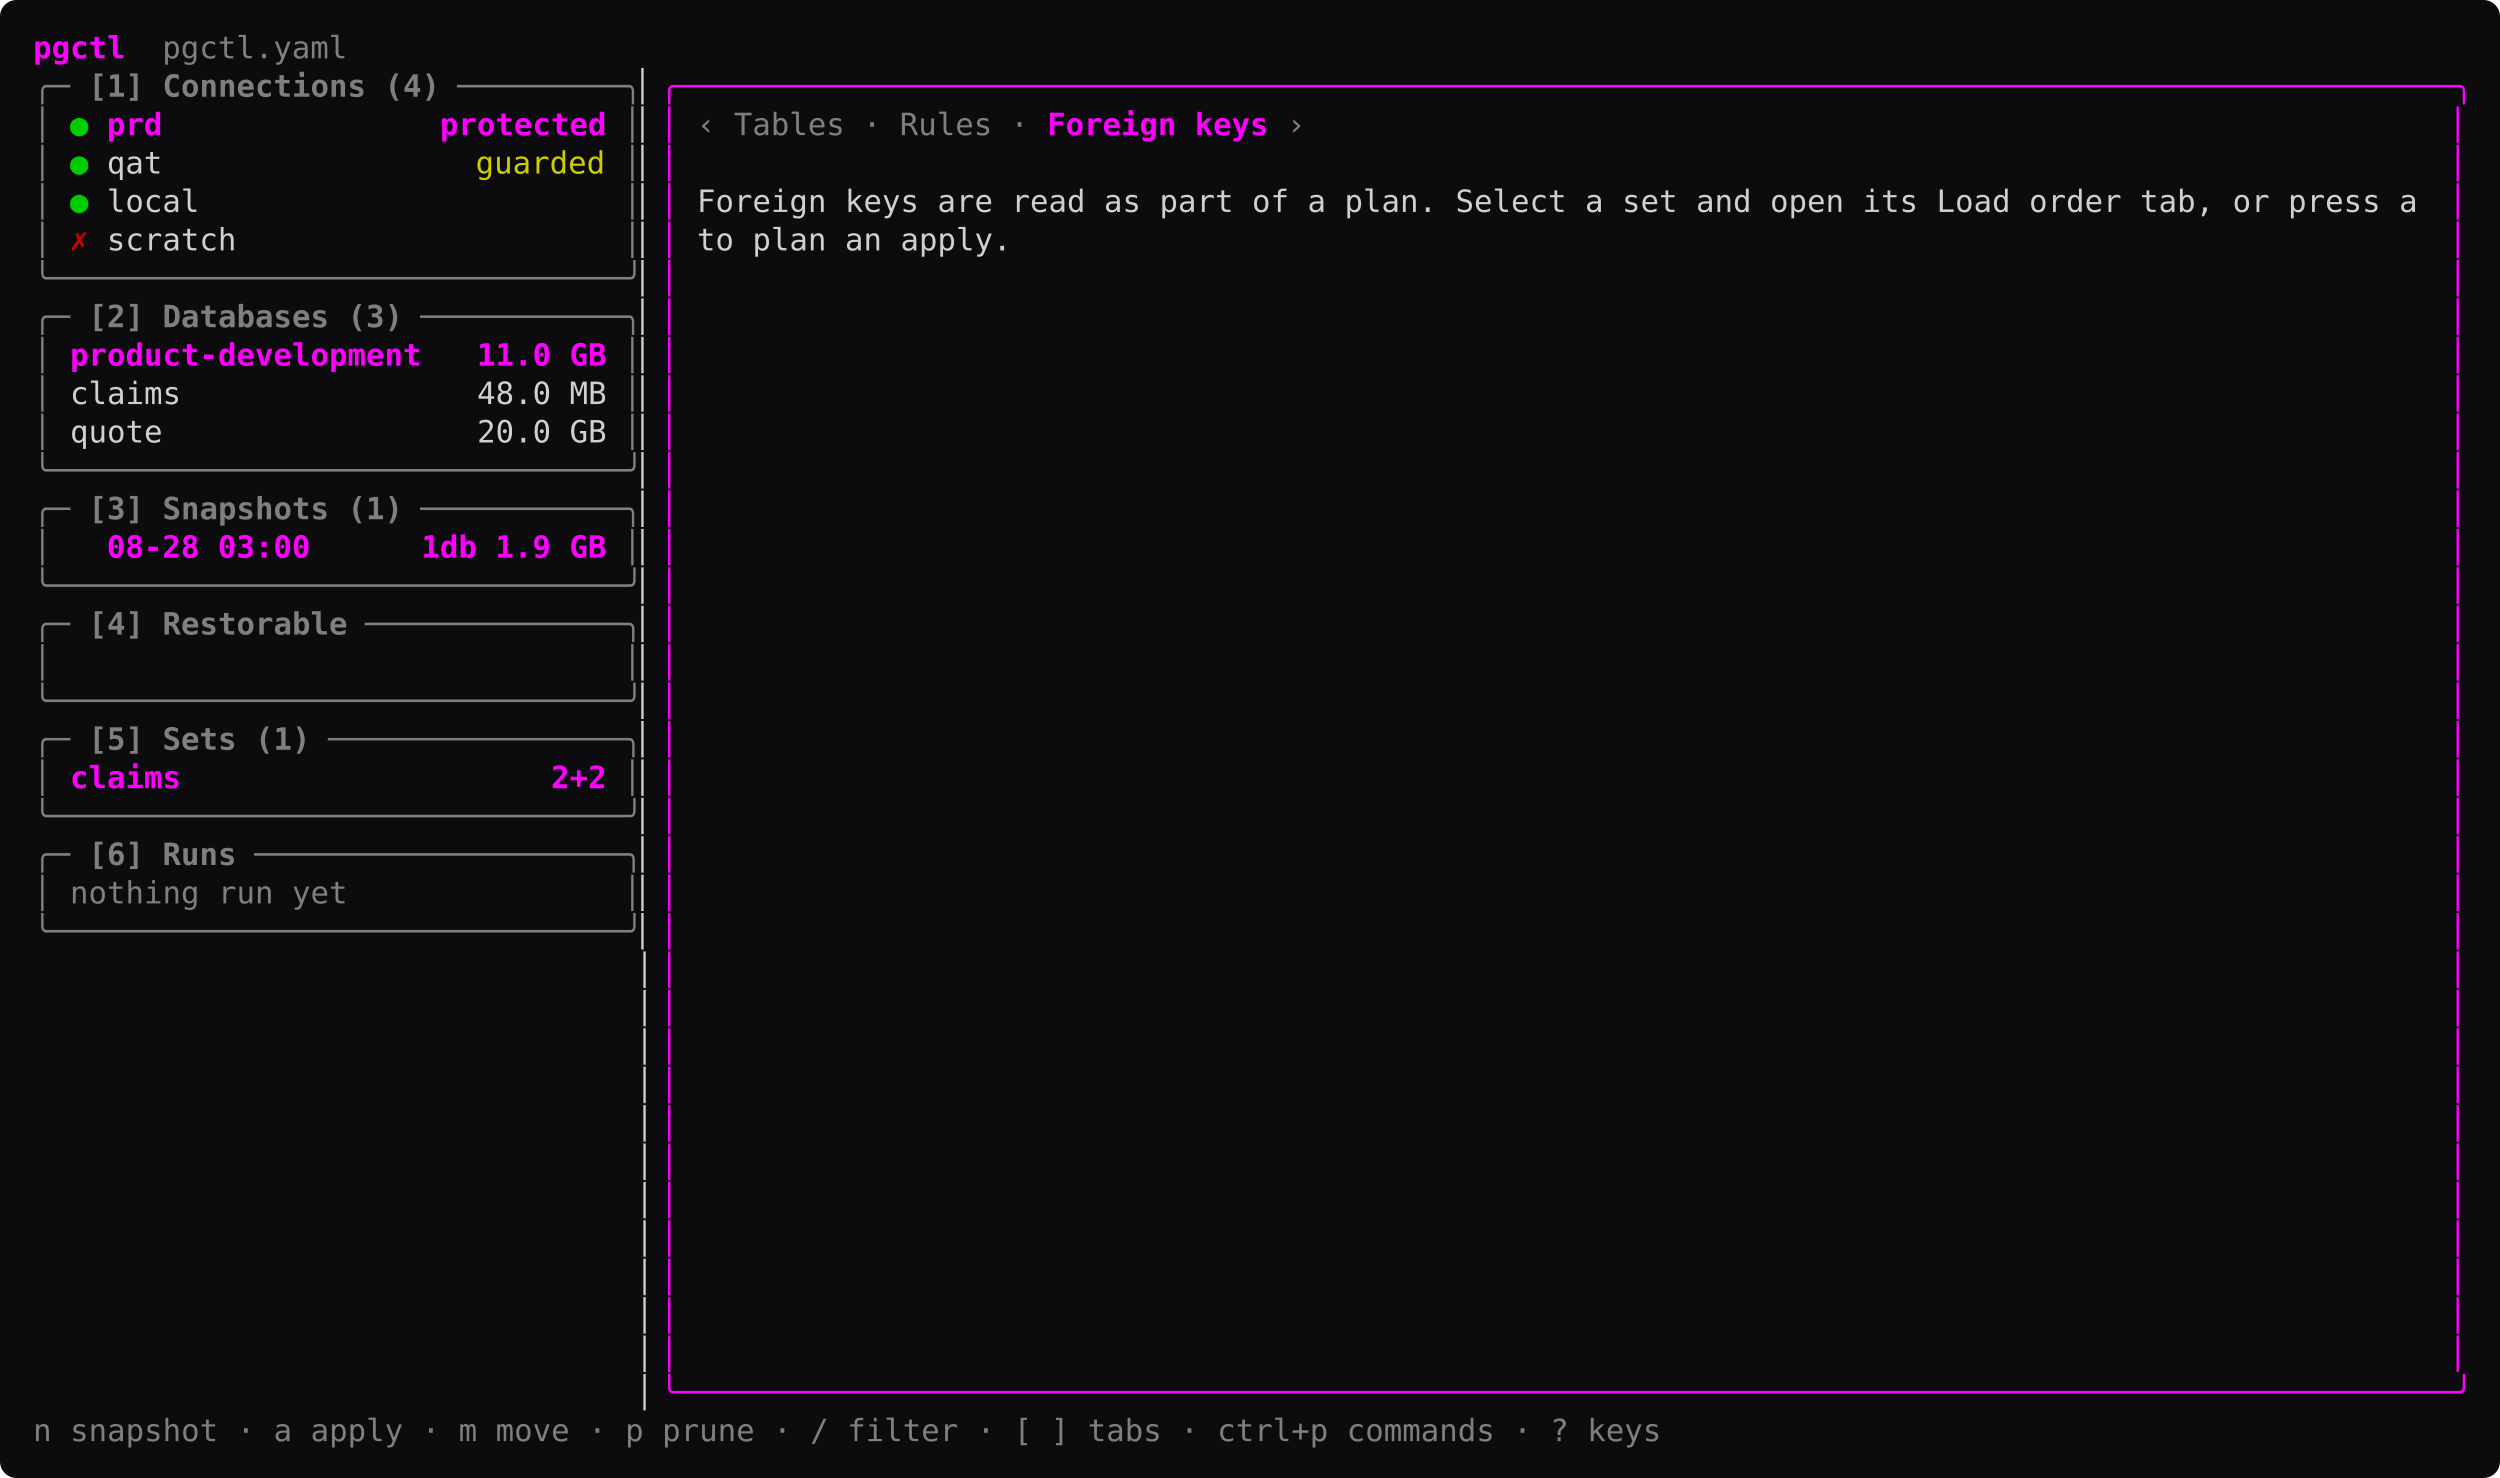
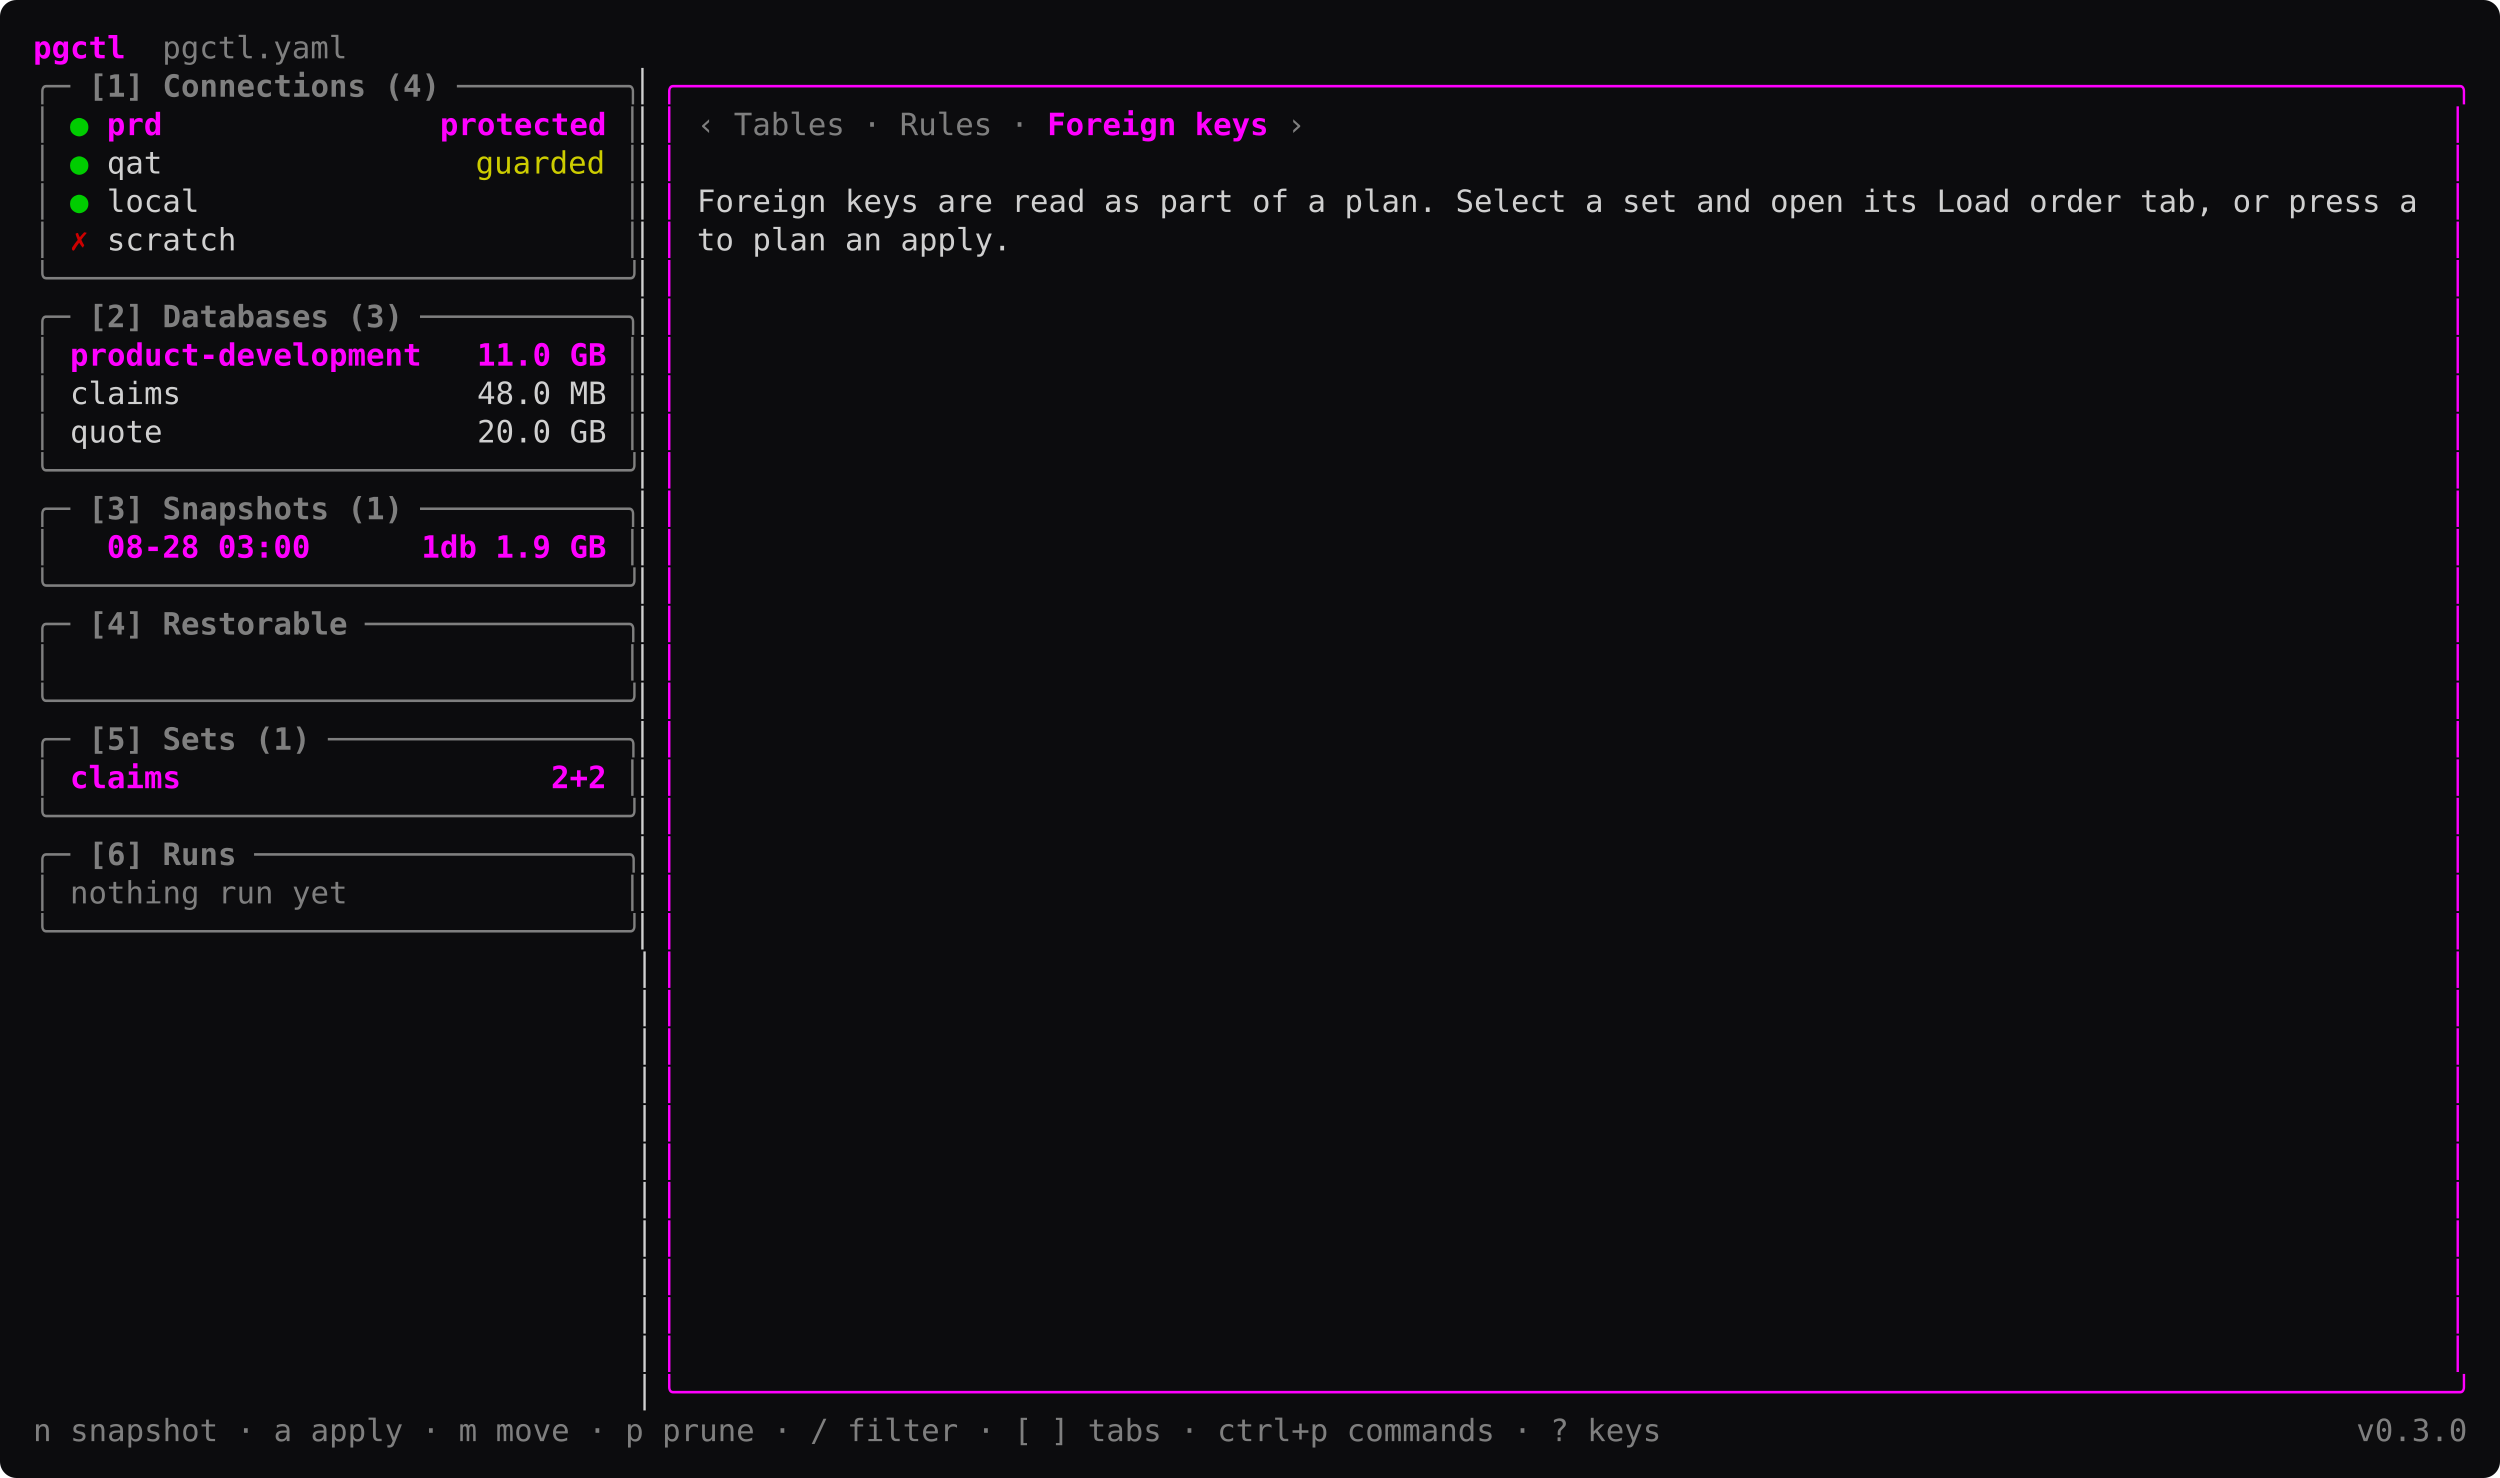
<svg xmlns="http://www.w3.org/2000/svg" width="1057.6" height="625.25" viewBox="0 0 1057.6 625.25" font-family="ui-monospace, 'SF Mono', SFMono-Regular, Menlo, Consolas, 'DejaVu Sans Mono', monospace" font-size="13" role="img">
  <rect width="1057.6" height="625.25" rx="7" fill="#0c0c0e" />
  <text x="14" y="24.68" textLength="39" lengthAdjust="spacing" fill="#ff00ff" font-weight="600" xml:space="preserve">pgctl</text>
  <text x="53" y="24.68" textLength="93.6" lengthAdjust="spacing" fill="#7f7f7f" xml:space="preserve">  pgctl.yaml</text>
  <text x="14" y="40.92" textLength="15.6" lengthAdjust="spacing" fill="#7f7f7f" xml:space="preserve">╭─</text>
  <text x="29.6" y="40.92" textLength="156" lengthAdjust="spacing" fill="#7f7f7f" font-weight="600" xml:space="preserve"> [1] Connections (4)</text>
  <text x="193.4" y="40.92" textLength="78" lengthAdjust="spacing" fill="#7f7f7f" xml:space="preserve">─────────╮</text>
  <text x="271.4" y="40.92" textLength="7.8" lengthAdjust="spacing" fill="#d0d0d0" xml:space="preserve">▏</text>
  <text x="279.2" y="40.92" textLength="764.4" lengthAdjust="spacing" fill="#ff00ff" xml:space="preserve">╭────────────────────────────────────────────────────────────────────────────────────────────────╮</text>
  <text x="14" y="57.17" textLength="7.8" lengthAdjust="spacing" fill="#7f7f7f" xml:space="preserve">│</text>
  <text x="29.6" y="57.17" textLength="7.8" lengthAdjust="spacing" fill="#00cd00" xml:space="preserve">●</text>
  <text x="45.2" y="57.17" textLength="210.6" lengthAdjust="spacing" fill="#ff00ff" font-weight="600" xml:space="preserve">prd               protected</text>
  <text x="263.6" y="57.17" textLength="7.8" lengthAdjust="spacing" fill="#7f7f7f" xml:space="preserve">│</text>
  <text x="271.4" y="57.17" textLength="7.8" lengthAdjust="spacing" fill="#d0d0d0" xml:space="preserve">▏</text>
  <text x="279.2" y="57.17" textLength="7.8" lengthAdjust="spacing" fill="#ff00ff" xml:space="preserve">│</text>
  <text x="294.8" y="57.17" textLength="7.8" lengthAdjust="spacing" fill="#7f7f7f" xml:space="preserve">‹</text>
  <text x="302.6" y="57.17" textLength="54.6" lengthAdjust="spacing" fill="#7f7f7f" xml:space="preserve"> Tables</text>
  <text x="365" y="57.17" textLength="7.8" lengthAdjust="spacing" fill="#7f7f7f" xml:space="preserve">·</text>
  <text x="372.8" y="57.17" textLength="46.8" lengthAdjust="spacing" fill="#7f7f7f" xml:space="preserve"> Rules</text>
  <text x="427.4" y="57.17" textLength="7.8" lengthAdjust="spacing" fill="#7f7f7f" xml:space="preserve">·</text>
  <text x="443" y="57.17" textLength="7.8" lengthAdjust="spacing" fill="#ff00ff" font-weight="600" xml:space="preserve">F</text>
  <text x="450.8" y="57.17" textLength="7.8" lengthAdjust="spacing" fill="#ff00ff" font-weight="600" xml:space="preserve">o</text>
  <text x="458.6" y="57.17" textLength="7.8" lengthAdjust="spacing" fill="#ff00ff" font-weight="600" xml:space="preserve">r</text>
  <text x="466.4" y="57.17" textLength="7.8" lengthAdjust="spacing" fill="#ff00ff" font-weight="600" xml:space="preserve">e</text>
  <text x="474.2" y="57.17" textLength="7.8" lengthAdjust="spacing" fill="#ff00ff" font-weight="600" xml:space="preserve">i</text>
  <text x="482" y="57.17" textLength="7.8" lengthAdjust="spacing" fill="#ff00ff" font-weight="600" xml:space="preserve">g</text>
  <text x="489.8" y="57.17" textLength="7.8" lengthAdjust="spacing" fill="#ff00ff" font-weight="600" xml:space="preserve">n</text>
  <text x="505.4" y="57.17" textLength="7.8" lengthAdjust="spacing" fill="#ff00ff" font-weight="600" xml:space="preserve">k</text>
  <text x="513.2" y="57.17" textLength="7.8" lengthAdjust="spacing" fill="#ff00ff" font-weight="600" xml:space="preserve">e</text>
  <text x="521" y="57.17" textLength="7.8" lengthAdjust="spacing" fill="#ff00ff" font-weight="600" xml:space="preserve">y</text>
  <text x="528.8" y="57.17" textLength="7.8" lengthAdjust="spacing" fill="#ff00ff" font-weight="600" xml:space="preserve">s</text>
  <text x="544.4" y="57.17" textLength="7.8" lengthAdjust="spacing" fill="#7f7f7f" xml:space="preserve">›</text>
  <text x="1035.8" y="57.17" textLength="7.8" lengthAdjust="spacing" fill="#ff00ff" xml:space="preserve">│</text>
  <text x="14" y="73.42" textLength="7.8" lengthAdjust="spacing" fill="#7f7f7f" xml:space="preserve">│</text>
  <text x="29.6" y="73.42" textLength="7.8" lengthAdjust="spacing" fill="#00cd00" xml:space="preserve">●</text>
  <text x="45.2" y="73.42" textLength="23.4" lengthAdjust="spacing" fill="#d0d0d0" xml:space="preserve">qat</text>
  <text x="201.2" y="73.42" textLength="54.6" lengthAdjust="spacing" fill="#cdcd00" xml:space="preserve">guarded</text>
  <text x="263.6" y="73.42" textLength="7.8" lengthAdjust="spacing" fill="#7f7f7f" xml:space="preserve">│</text>
  <text x="271.4" y="73.42" textLength="7.8" lengthAdjust="spacing" fill="#d0d0d0" xml:space="preserve">▏</text>
  <text x="279.2" y="73.42" textLength="7.8" lengthAdjust="spacing" fill="#ff00ff" xml:space="preserve">│</text>
  <text x="1035.8" y="73.42" textLength="7.8" lengthAdjust="spacing" fill="#ff00ff" xml:space="preserve">│</text>
  <text x="14" y="89.67" textLength="7.8" lengthAdjust="spacing" fill="#7f7f7f" xml:space="preserve">│</text>
  <text x="29.6" y="89.67" textLength="7.8" lengthAdjust="spacing" fill="#00cd00" xml:space="preserve">●</text>
  <text x="45.2" y="89.67" textLength="39" lengthAdjust="spacing" fill="#d0d0d0" xml:space="preserve">local</text>
  <text x="263.6" y="89.67" textLength="7.8" lengthAdjust="spacing" fill="#7f7f7f" xml:space="preserve">│</text>
  <text x="271.4" y="89.67" textLength="7.8" lengthAdjust="spacing" fill="#d0d0d0" xml:space="preserve">▏</text>
  <text x="279.2" y="89.67" textLength="7.8" lengthAdjust="spacing" fill="#ff00ff" xml:space="preserve">│</text>
  <text x="287" y="89.67" textLength="733.2" lengthAdjust="spacing" fill="#d0d0d0" xml:space="preserve"> Foreign keys are read as part of a plan. Select a set and open its Load order tab, or press a</text>
  <text x="1035.8" y="89.67" textLength="7.8" lengthAdjust="spacing" fill="#ff00ff" xml:space="preserve">│</text>
  <text x="14" y="105.92" textLength="7.8" lengthAdjust="spacing" fill="#7f7f7f" xml:space="preserve">│</text>
  <text x="29.6" y="105.92" textLength="7.8" lengthAdjust="spacing" fill="#cd0000" font-weight="600" xml:space="preserve">✗</text>
  <text x="45.2" y="105.92" textLength="54.6" lengthAdjust="spacing" fill="#d0d0d0" xml:space="preserve">scratch</text>
  <text x="263.6" y="105.92" textLength="7.8" lengthAdjust="spacing" fill="#7f7f7f" xml:space="preserve">│</text>
  <text x="271.4" y="105.92" textLength="7.8" lengthAdjust="spacing" fill="#d0d0d0" xml:space="preserve">▏</text>
  <text x="279.2" y="105.92" textLength="7.8" lengthAdjust="spacing" fill="#ff00ff" xml:space="preserve">│</text>
  <text x="287" y="105.92" textLength="140.4" lengthAdjust="spacing" fill="#d0d0d0" xml:space="preserve"> to plan an apply.</text>
  <text x="1035.8" y="105.92" textLength="7.8" lengthAdjust="spacing" fill="#ff00ff" xml:space="preserve">│</text>
  <text x="14" y="122.17" textLength="257.4" lengthAdjust="spacing" fill="#7f7f7f" xml:space="preserve">╰───────────────────────────────╯</text>
  <text x="271.4" y="122.17" textLength="7.8" lengthAdjust="spacing" fill="#d0d0d0" xml:space="preserve">▏</text>
  <text x="279.2" y="122.17" textLength="7.8" lengthAdjust="spacing" fill="#ff00ff" xml:space="preserve">│</text>
  <text x="1035.8" y="122.17" textLength="7.8" lengthAdjust="spacing" fill="#ff00ff" xml:space="preserve">│</text>
  <text x="14" y="138.43" textLength="15.6" lengthAdjust="spacing" fill="#7f7f7f" xml:space="preserve">╭─</text>
  <text x="29.6" y="138.43" textLength="140.4" lengthAdjust="spacing" fill="#7f7f7f" font-weight="600" xml:space="preserve"> [2] Databases (3)</text>
  <text x="177.8" y="138.43" textLength="93.6" lengthAdjust="spacing" fill="#7f7f7f" xml:space="preserve">───────────╮</text>
  <text x="271.4" y="138.43" textLength="7.8" lengthAdjust="spacing" fill="#d0d0d0" xml:space="preserve">▏</text>
  <text x="279.2" y="138.43" textLength="7.8" lengthAdjust="spacing" fill="#ff00ff" xml:space="preserve">│</text>
  <text x="1035.8" y="138.43" textLength="7.8" lengthAdjust="spacing" fill="#ff00ff" xml:space="preserve">│</text>
  <text x="14" y="154.68" textLength="7.8" lengthAdjust="spacing" fill="#7f7f7f" xml:space="preserve">│</text>
  <text x="29.6" y="154.68" textLength="226.2" lengthAdjust="spacing" fill="#ff00ff" font-weight="600" xml:space="preserve">product-development   11.0 GB</text>
  <text x="263.6" y="154.68" textLength="7.8" lengthAdjust="spacing" fill="#7f7f7f" xml:space="preserve">│</text>
  <text x="271.4" y="154.68" textLength="7.8" lengthAdjust="spacing" fill="#d0d0d0" xml:space="preserve">▏</text>
  <text x="279.2" y="154.68" textLength="7.8" lengthAdjust="spacing" fill="#ff00ff" xml:space="preserve">│</text>
  <text x="1035.8" y="154.68" textLength="7.8" lengthAdjust="spacing" fill="#ff00ff" xml:space="preserve">│</text>
  <text x="14" y="170.93" textLength="7.8" lengthAdjust="spacing" fill="#7f7f7f" xml:space="preserve">│</text>
  <text x="21.8" y="170.93" textLength="234" lengthAdjust="spacing" fill="#d0d0d0" xml:space="preserve"> claims                48.0 MB</text>
  <text x="263.6" y="170.93" textLength="7.8" lengthAdjust="spacing" fill="#7f7f7f" xml:space="preserve">│</text>
  <text x="271.4" y="170.93" textLength="7.8" lengthAdjust="spacing" fill="#d0d0d0" xml:space="preserve">▏</text>
  <text x="279.2" y="170.93" textLength="7.8" lengthAdjust="spacing" fill="#ff00ff" xml:space="preserve">│</text>
  <text x="1035.8" y="170.93" textLength="7.8" lengthAdjust="spacing" fill="#ff00ff" xml:space="preserve">│</text>
  <text x="14" y="187.18" textLength="7.8" lengthAdjust="spacing" fill="#7f7f7f" xml:space="preserve">│</text>
  <text x="21.8" y="187.18" textLength="234" lengthAdjust="spacing" fill="#d0d0d0" xml:space="preserve"> quote                 20.0 GB</text>
  <text x="263.6" y="187.18" textLength="7.8" lengthAdjust="spacing" fill="#7f7f7f" xml:space="preserve">│</text>
  <text x="271.4" y="187.18" textLength="7.8" lengthAdjust="spacing" fill="#d0d0d0" xml:space="preserve">▏</text>
  <text x="279.2" y="187.18" textLength="7.8" lengthAdjust="spacing" fill="#ff00ff" xml:space="preserve">│</text>
  <text x="1035.8" y="187.18" textLength="7.8" lengthAdjust="spacing" fill="#ff00ff" xml:space="preserve">│</text>
  <text x="14" y="203.43" textLength="257.4" lengthAdjust="spacing" fill="#7f7f7f" xml:space="preserve">╰───────────────────────────────╯</text>
  <text x="271.4" y="203.43" textLength="7.8" lengthAdjust="spacing" fill="#d0d0d0" xml:space="preserve">▏</text>
  <text x="279.2" y="203.43" textLength="7.8" lengthAdjust="spacing" fill="#ff00ff" xml:space="preserve">│</text>
  <text x="1035.8" y="203.43" textLength="7.8" lengthAdjust="spacing" fill="#ff00ff" xml:space="preserve">│</text>
  <text x="14" y="219.68" textLength="15.6" lengthAdjust="spacing" fill="#7f7f7f" xml:space="preserve">╭─</text>
  <text x="29.6" y="219.68" textLength="140.4" lengthAdjust="spacing" fill="#7f7f7f" font-weight="600" xml:space="preserve"> [3] Snapshots (1)</text>
  <text x="177.8" y="219.68" textLength="93.6" lengthAdjust="spacing" fill="#7f7f7f" xml:space="preserve">───────────╮</text>
  <text x="271.4" y="219.68" textLength="7.8" lengthAdjust="spacing" fill="#d0d0d0" xml:space="preserve">▏</text>
  <text x="279.2" y="219.68" textLength="7.8" lengthAdjust="spacing" fill="#ff00ff" xml:space="preserve">│</text>
  <text x="1035.8" y="219.68" textLength="7.8" lengthAdjust="spacing" fill="#ff00ff" xml:space="preserve">│</text>
  <text x="14" y="235.93" textLength="7.8" lengthAdjust="spacing" fill="#7f7f7f" xml:space="preserve">│</text>
  <text x="45.2" y="235.93" textLength="210.6" lengthAdjust="spacing" fill="#ff00ff" font-weight="600" xml:space="preserve">08-28 03:00      1db 1.9 GB</text>
  <text x="263.6" y="235.93" textLength="7.8" lengthAdjust="spacing" fill="#7f7f7f" xml:space="preserve">│</text>
  <text x="271.4" y="235.93" textLength="7.8" lengthAdjust="spacing" fill="#d0d0d0" xml:space="preserve">▏</text>
  <text x="279.2" y="235.93" textLength="7.8" lengthAdjust="spacing" fill="#ff00ff" xml:space="preserve">│</text>
  <text x="1035.8" y="235.93" textLength="7.8" lengthAdjust="spacing" fill="#ff00ff" xml:space="preserve">│</text>
  <text x="14" y="252.18" textLength="257.4" lengthAdjust="spacing" fill="#7f7f7f" xml:space="preserve">╰───────────────────────────────╯</text>
  <text x="271.4" y="252.18" textLength="7.8" lengthAdjust="spacing" fill="#d0d0d0" xml:space="preserve">▏</text>
  <text x="279.2" y="252.18" textLength="7.8" lengthAdjust="spacing" fill="#ff00ff" xml:space="preserve">│</text>
  <text x="1035.8" y="252.18" textLength="7.8" lengthAdjust="spacing" fill="#ff00ff" xml:space="preserve">│</text>
  <text x="14" y="268.43" textLength="15.6" lengthAdjust="spacing" fill="#7f7f7f" xml:space="preserve">╭─</text>
  <text x="29.6" y="268.43" textLength="117" lengthAdjust="spacing" fill="#7f7f7f" font-weight="600" xml:space="preserve"> [4] Restorable</text>
  <text x="154.4" y="268.43" textLength="117" lengthAdjust="spacing" fill="#7f7f7f" xml:space="preserve">──────────────╮</text>
  <text x="271.4" y="268.43" textLength="7.8" lengthAdjust="spacing" fill="#d0d0d0" xml:space="preserve">▏</text>
  <text x="279.2" y="268.43" textLength="7.8" lengthAdjust="spacing" fill="#ff00ff" xml:space="preserve">│</text>
  <text x="1035.8" y="268.43" textLength="7.8" lengthAdjust="spacing" fill="#ff00ff" xml:space="preserve">│</text>
  <text x="14" y="284.68" textLength="7.8" lengthAdjust="spacing" fill="#7f7f7f" xml:space="preserve">│</text>
  <text x="263.6" y="284.68" textLength="7.8" lengthAdjust="spacing" fill="#7f7f7f" xml:space="preserve">│</text>
  <text x="271.4" y="284.68" textLength="7.8" lengthAdjust="spacing" fill="#d0d0d0" xml:space="preserve">▏</text>
  <text x="279.2" y="284.68" textLength="7.8" lengthAdjust="spacing" fill="#ff00ff" xml:space="preserve">│</text>
  <text x="1035.8" y="284.68" textLength="7.8" lengthAdjust="spacing" fill="#ff00ff" xml:space="preserve">│</text>
  <text x="14" y="300.93" textLength="257.4" lengthAdjust="spacing" fill="#7f7f7f" xml:space="preserve">╰───────────────────────────────╯</text>
  <text x="271.4" y="300.93" textLength="7.8" lengthAdjust="spacing" fill="#d0d0d0" xml:space="preserve">▏</text>
  <text x="279.2" y="300.93" textLength="7.8" lengthAdjust="spacing" fill="#ff00ff" xml:space="preserve">│</text>
  <text x="1035.8" y="300.93" textLength="7.8" lengthAdjust="spacing" fill="#ff00ff" xml:space="preserve">│</text>
  <text x="14" y="317.18" textLength="15.6" lengthAdjust="spacing" fill="#7f7f7f" xml:space="preserve">╭─</text>
  <text x="29.6" y="317.18" textLength="101.4" lengthAdjust="spacing" fill="#7f7f7f" font-weight="600" xml:space="preserve"> [5] Sets (1)</text>
  <text x="138.8" y="317.18" textLength="132.6" lengthAdjust="spacing" fill="#7f7f7f" xml:space="preserve">────────────────╮</text>
  <text x="271.4" y="317.18" textLength="7.8" lengthAdjust="spacing" fill="#d0d0d0" xml:space="preserve">▏</text>
  <text x="279.2" y="317.18" textLength="7.8" lengthAdjust="spacing" fill="#ff00ff" xml:space="preserve">│</text>
  <text x="1035.8" y="317.18" textLength="7.8" lengthAdjust="spacing" fill="#ff00ff" xml:space="preserve">│</text>
  <text x="14" y="333.43" textLength="7.8" lengthAdjust="spacing" fill="#7f7f7f" xml:space="preserve">│</text>
  <text x="29.6" y="333.43" textLength="226.2" lengthAdjust="spacing" fill="#ff00ff" font-weight="600" xml:space="preserve">claims                    2+2</text>
  <text x="263.6" y="333.43" textLength="7.8" lengthAdjust="spacing" fill="#7f7f7f" xml:space="preserve">│</text>
  <text x="271.4" y="333.43" textLength="7.8" lengthAdjust="spacing" fill="#d0d0d0" xml:space="preserve">▏</text>
  <text x="279.2" y="333.43" textLength="7.8" lengthAdjust="spacing" fill="#ff00ff" xml:space="preserve">│</text>
  <text x="1035.8" y="333.43" textLength="7.8" lengthAdjust="spacing" fill="#ff00ff" xml:space="preserve">│</text>
  <text x="14" y="349.68" textLength="257.4" lengthAdjust="spacing" fill="#7f7f7f" xml:space="preserve">╰───────────────────────────────╯</text>
  <text x="271.4" y="349.68" textLength="7.8" lengthAdjust="spacing" fill="#d0d0d0" xml:space="preserve">▏</text>
  <text x="279.2" y="349.68" textLength="7.8" lengthAdjust="spacing" fill="#ff00ff" xml:space="preserve">│</text>
  <text x="1035.8" y="349.68" textLength="7.8" lengthAdjust="spacing" fill="#ff00ff" xml:space="preserve">│</text>
  <text x="14" y="365.93" textLength="15.6" lengthAdjust="spacing" fill="#7f7f7f" xml:space="preserve">╭─</text>
  <text x="29.6" y="365.93" textLength="70.2" lengthAdjust="spacing" fill="#7f7f7f" font-weight="600" xml:space="preserve"> [6] Runs</text>
  <text x="107.6" y="365.93" textLength="163.8" lengthAdjust="spacing" fill="#7f7f7f" xml:space="preserve">────────────────────╮</text>
  <text x="271.4" y="365.93" textLength="7.8" lengthAdjust="spacing" fill="#d0d0d0" xml:space="preserve">▏</text>
  <text x="279.2" y="365.93" textLength="7.8" lengthAdjust="spacing" fill="#ff00ff" xml:space="preserve">│</text>
  <text x="1035.8" y="365.93" textLength="7.8" lengthAdjust="spacing" fill="#ff00ff" xml:space="preserve">│</text>
  <text x="14" y="382.18" textLength="7.8" lengthAdjust="spacing" fill="#7f7f7f" xml:space="preserve">│</text>
  <text x="29.6" y="382.18" textLength="117" lengthAdjust="spacing" fill="#7f7f7f" xml:space="preserve">nothing run yet</text>
  <text x="263.6" y="382.18" textLength="7.8" lengthAdjust="spacing" fill="#7f7f7f" xml:space="preserve">│</text>
  <text x="271.4" y="382.18" textLength="7.8" lengthAdjust="spacing" fill="#d0d0d0" xml:space="preserve">▏</text>
  <text x="279.2" y="382.18" textLength="7.8" lengthAdjust="spacing" fill="#ff00ff" xml:space="preserve">│</text>
  <text x="1035.8" y="382.18" textLength="7.8" lengthAdjust="spacing" fill="#ff00ff" xml:space="preserve">│</text>
  <text x="14" y="398.43" textLength="257.4" lengthAdjust="spacing" fill="#7f7f7f" xml:space="preserve">╰───────────────────────────────╯</text>
  <text x="271.4" y="398.43" textLength="7.8" lengthAdjust="spacing" fill="#d0d0d0" xml:space="preserve">▏</text>
  <text x="279.2" y="398.43" textLength="7.8" lengthAdjust="spacing" fill="#ff00ff" xml:space="preserve">│</text>
  <text x="1035.8" y="398.43" textLength="7.8" lengthAdjust="spacing" fill="#ff00ff" xml:space="preserve">│</text>
  <text x="14" y="414.68" textLength="265.2" lengthAdjust="spacing" fill="#d0d0d0" xml:space="preserve">                                 ▏</text>
  <text x="279.2" y="414.68" textLength="7.8" lengthAdjust="spacing" fill="#ff00ff" xml:space="preserve">│</text>
  <text x="1035.8" y="414.68" textLength="7.8" lengthAdjust="spacing" fill="#ff00ff" xml:space="preserve">│</text>
  <text x="14" y="430.93" textLength="265.2" lengthAdjust="spacing" fill="#d0d0d0" xml:space="preserve">                                 ▏</text>
  <text x="279.2" y="430.93" textLength="7.8" lengthAdjust="spacing" fill="#ff00ff" xml:space="preserve">│</text>
  <text x="1035.8" y="430.93" textLength="7.8" lengthAdjust="spacing" fill="#ff00ff" xml:space="preserve">│</text>
  <text x="14" y="447.18" textLength="265.2" lengthAdjust="spacing" fill="#d0d0d0" xml:space="preserve">                                 ▏</text>
  <text x="279.2" y="447.18" textLength="7.8" lengthAdjust="spacing" fill="#ff00ff" xml:space="preserve">│</text>
  <text x="1035.8" y="447.18" textLength="7.8" lengthAdjust="spacing" fill="#ff00ff" xml:space="preserve">│</text>
  <text x="14" y="463.43" textLength="265.2" lengthAdjust="spacing" fill="#d0d0d0" xml:space="preserve">                                 ▏</text>
  <text x="279.2" y="463.43" textLength="7.8" lengthAdjust="spacing" fill="#ff00ff" xml:space="preserve">│</text>
  <text x="1035.8" y="463.43" textLength="7.8" lengthAdjust="spacing" fill="#ff00ff" xml:space="preserve">│</text>
  <text x="14" y="479.68" textLength="265.2" lengthAdjust="spacing" fill="#d0d0d0" xml:space="preserve">                                 ▏</text>
  <text x="279.2" y="479.68" textLength="7.8" lengthAdjust="spacing" fill="#ff00ff" xml:space="preserve">│</text>
  <text x="1035.8" y="479.68" textLength="7.8" lengthAdjust="spacing" fill="#ff00ff" xml:space="preserve">│</text>
  <text x="14" y="495.93" textLength="265.2" lengthAdjust="spacing" fill="#d0d0d0" xml:space="preserve">                                 ▏</text>
  <text x="279.2" y="495.93" textLength="7.8" lengthAdjust="spacing" fill="#ff00ff" xml:space="preserve">│</text>
  <text x="1035.8" y="495.93" textLength="7.8" lengthAdjust="spacing" fill="#ff00ff" xml:space="preserve">│</text>
  <text x="14" y="512.17" textLength="265.2" lengthAdjust="spacing" fill="#d0d0d0" xml:space="preserve">                                 ▏</text>
  <text x="279.2" y="512.17" textLength="7.8" lengthAdjust="spacing" fill="#ff00ff" xml:space="preserve">│</text>
  <text x="1035.8" y="512.17" textLength="7.8" lengthAdjust="spacing" fill="#ff00ff" xml:space="preserve">│</text>
  <text x="14" y="528.42" textLength="265.2" lengthAdjust="spacing" fill="#d0d0d0" xml:space="preserve">                                 ▏</text>
  <text x="279.2" y="528.42" textLength="7.8" lengthAdjust="spacing" fill="#ff00ff" xml:space="preserve">│</text>
  <text x="1035.8" y="528.42" textLength="7.8" lengthAdjust="spacing" fill="#ff00ff" xml:space="preserve">│</text>
  <text x="14" y="544.67" textLength="265.2" lengthAdjust="spacing" fill="#d0d0d0" xml:space="preserve">                                 ▏</text>
  <text x="279.2" y="544.67" textLength="7.8" lengthAdjust="spacing" fill="#ff00ff" xml:space="preserve">│</text>
  <text x="1035.8" y="544.67" textLength="7.8" lengthAdjust="spacing" fill="#ff00ff" xml:space="preserve">│</text>
  <text x="14" y="560.92" textLength="265.2" lengthAdjust="spacing" fill="#d0d0d0" xml:space="preserve">                                 ▏</text>
  <text x="279.2" y="560.92" textLength="7.8" lengthAdjust="spacing" fill="#ff00ff" xml:space="preserve">│</text>
  <text x="1035.8" y="560.92" textLength="7.8" lengthAdjust="spacing" fill="#ff00ff" xml:space="preserve">│</text>
  <text x="14" y="577.17" textLength="265.2" lengthAdjust="spacing" fill="#d0d0d0" xml:space="preserve">                                 ▏</text>
  <text x="279.2" y="577.17" textLength="7.8" lengthAdjust="spacing" fill="#ff00ff" xml:space="preserve">│</text>
  <text x="1035.8" y="577.17" textLength="7.8" lengthAdjust="spacing" fill="#ff00ff" xml:space="preserve">│</text>
  <text x="14" y="593.42" textLength="265.2" lengthAdjust="spacing" fill="#d0d0d0" xml:space="preserve">                                 ▏</text>
  <text x="279.2" y="593.42" textLength="764.4" lengthAdjust="spacing" fill="#ff00ff" xml:space="preserve">╰────────────────────────────────────────────────────────────────────────────────────────────────╯</text>
  <text x="14" y="609.67" textLength="686.4" lengthAdjust="spacing" fill="#7f7f7f" xml:space="preserve">n snapshot · a apply · m move · p prune · / filter · [ ] tabs · ctrl+p commands · ? keys</text>
+   <text x="996.8" y="609.67" textLength="46.8" lengthAdjust="spacing" fill="#7f7f7f" xml:space="preserve">v0.3.0</text>
</svg>
